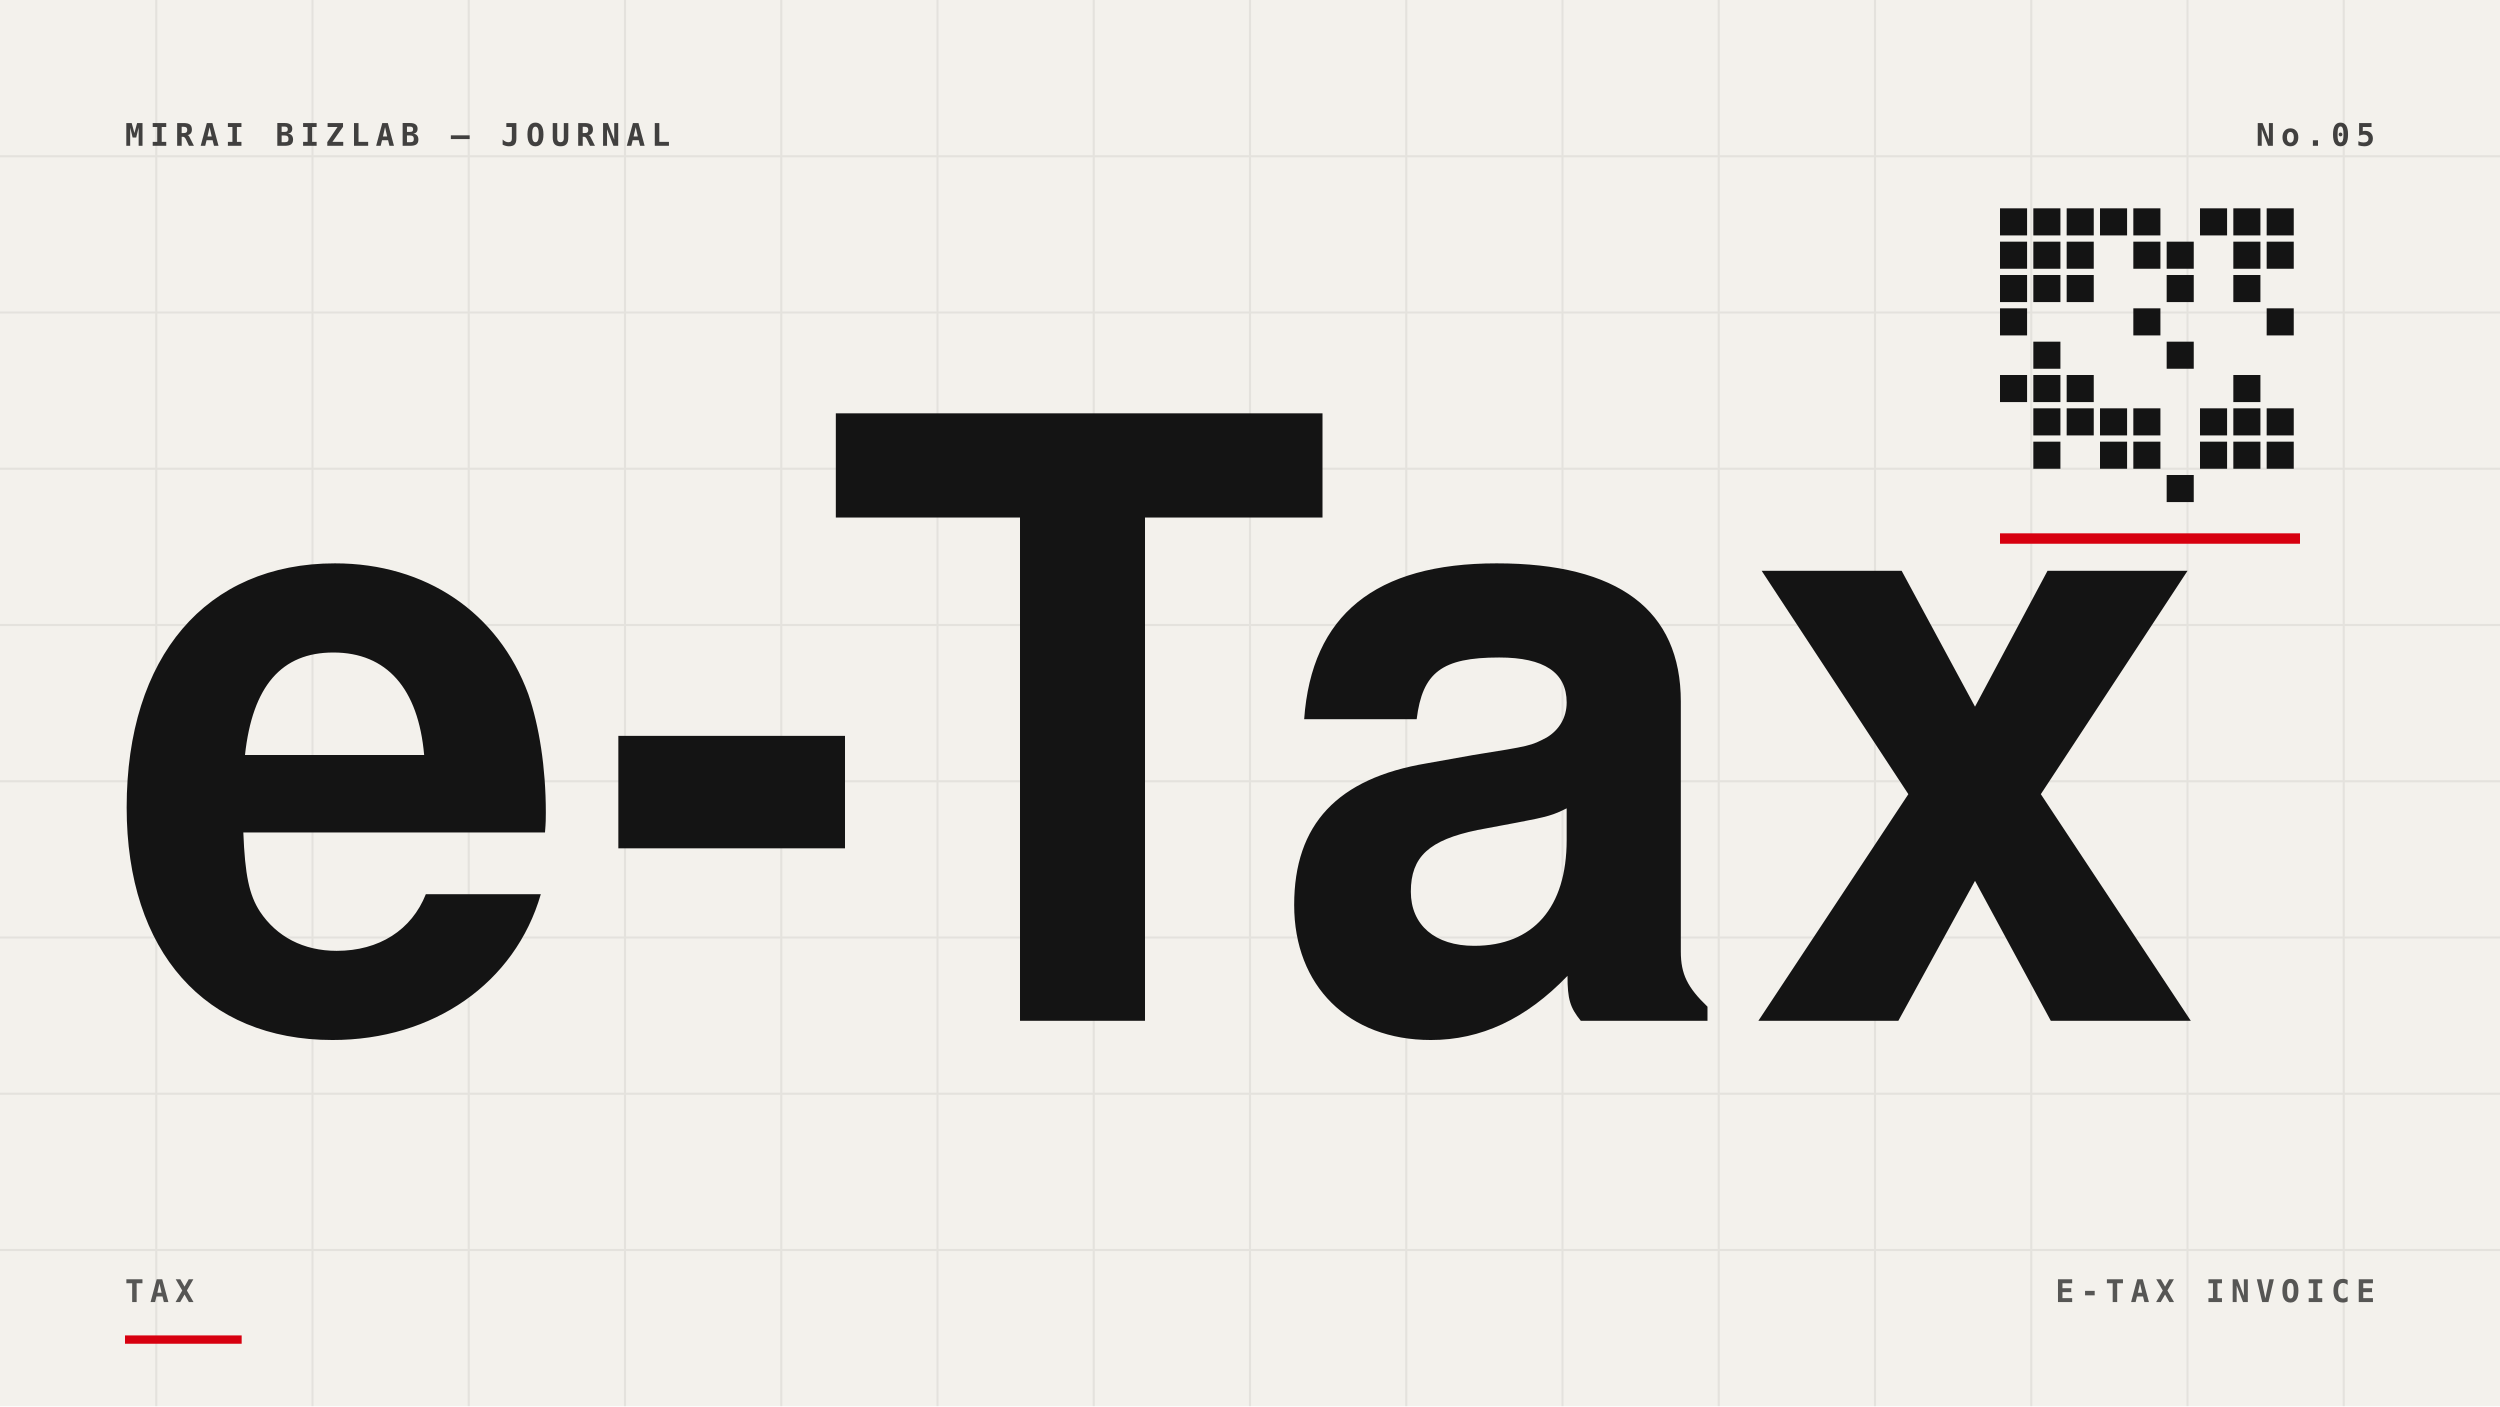
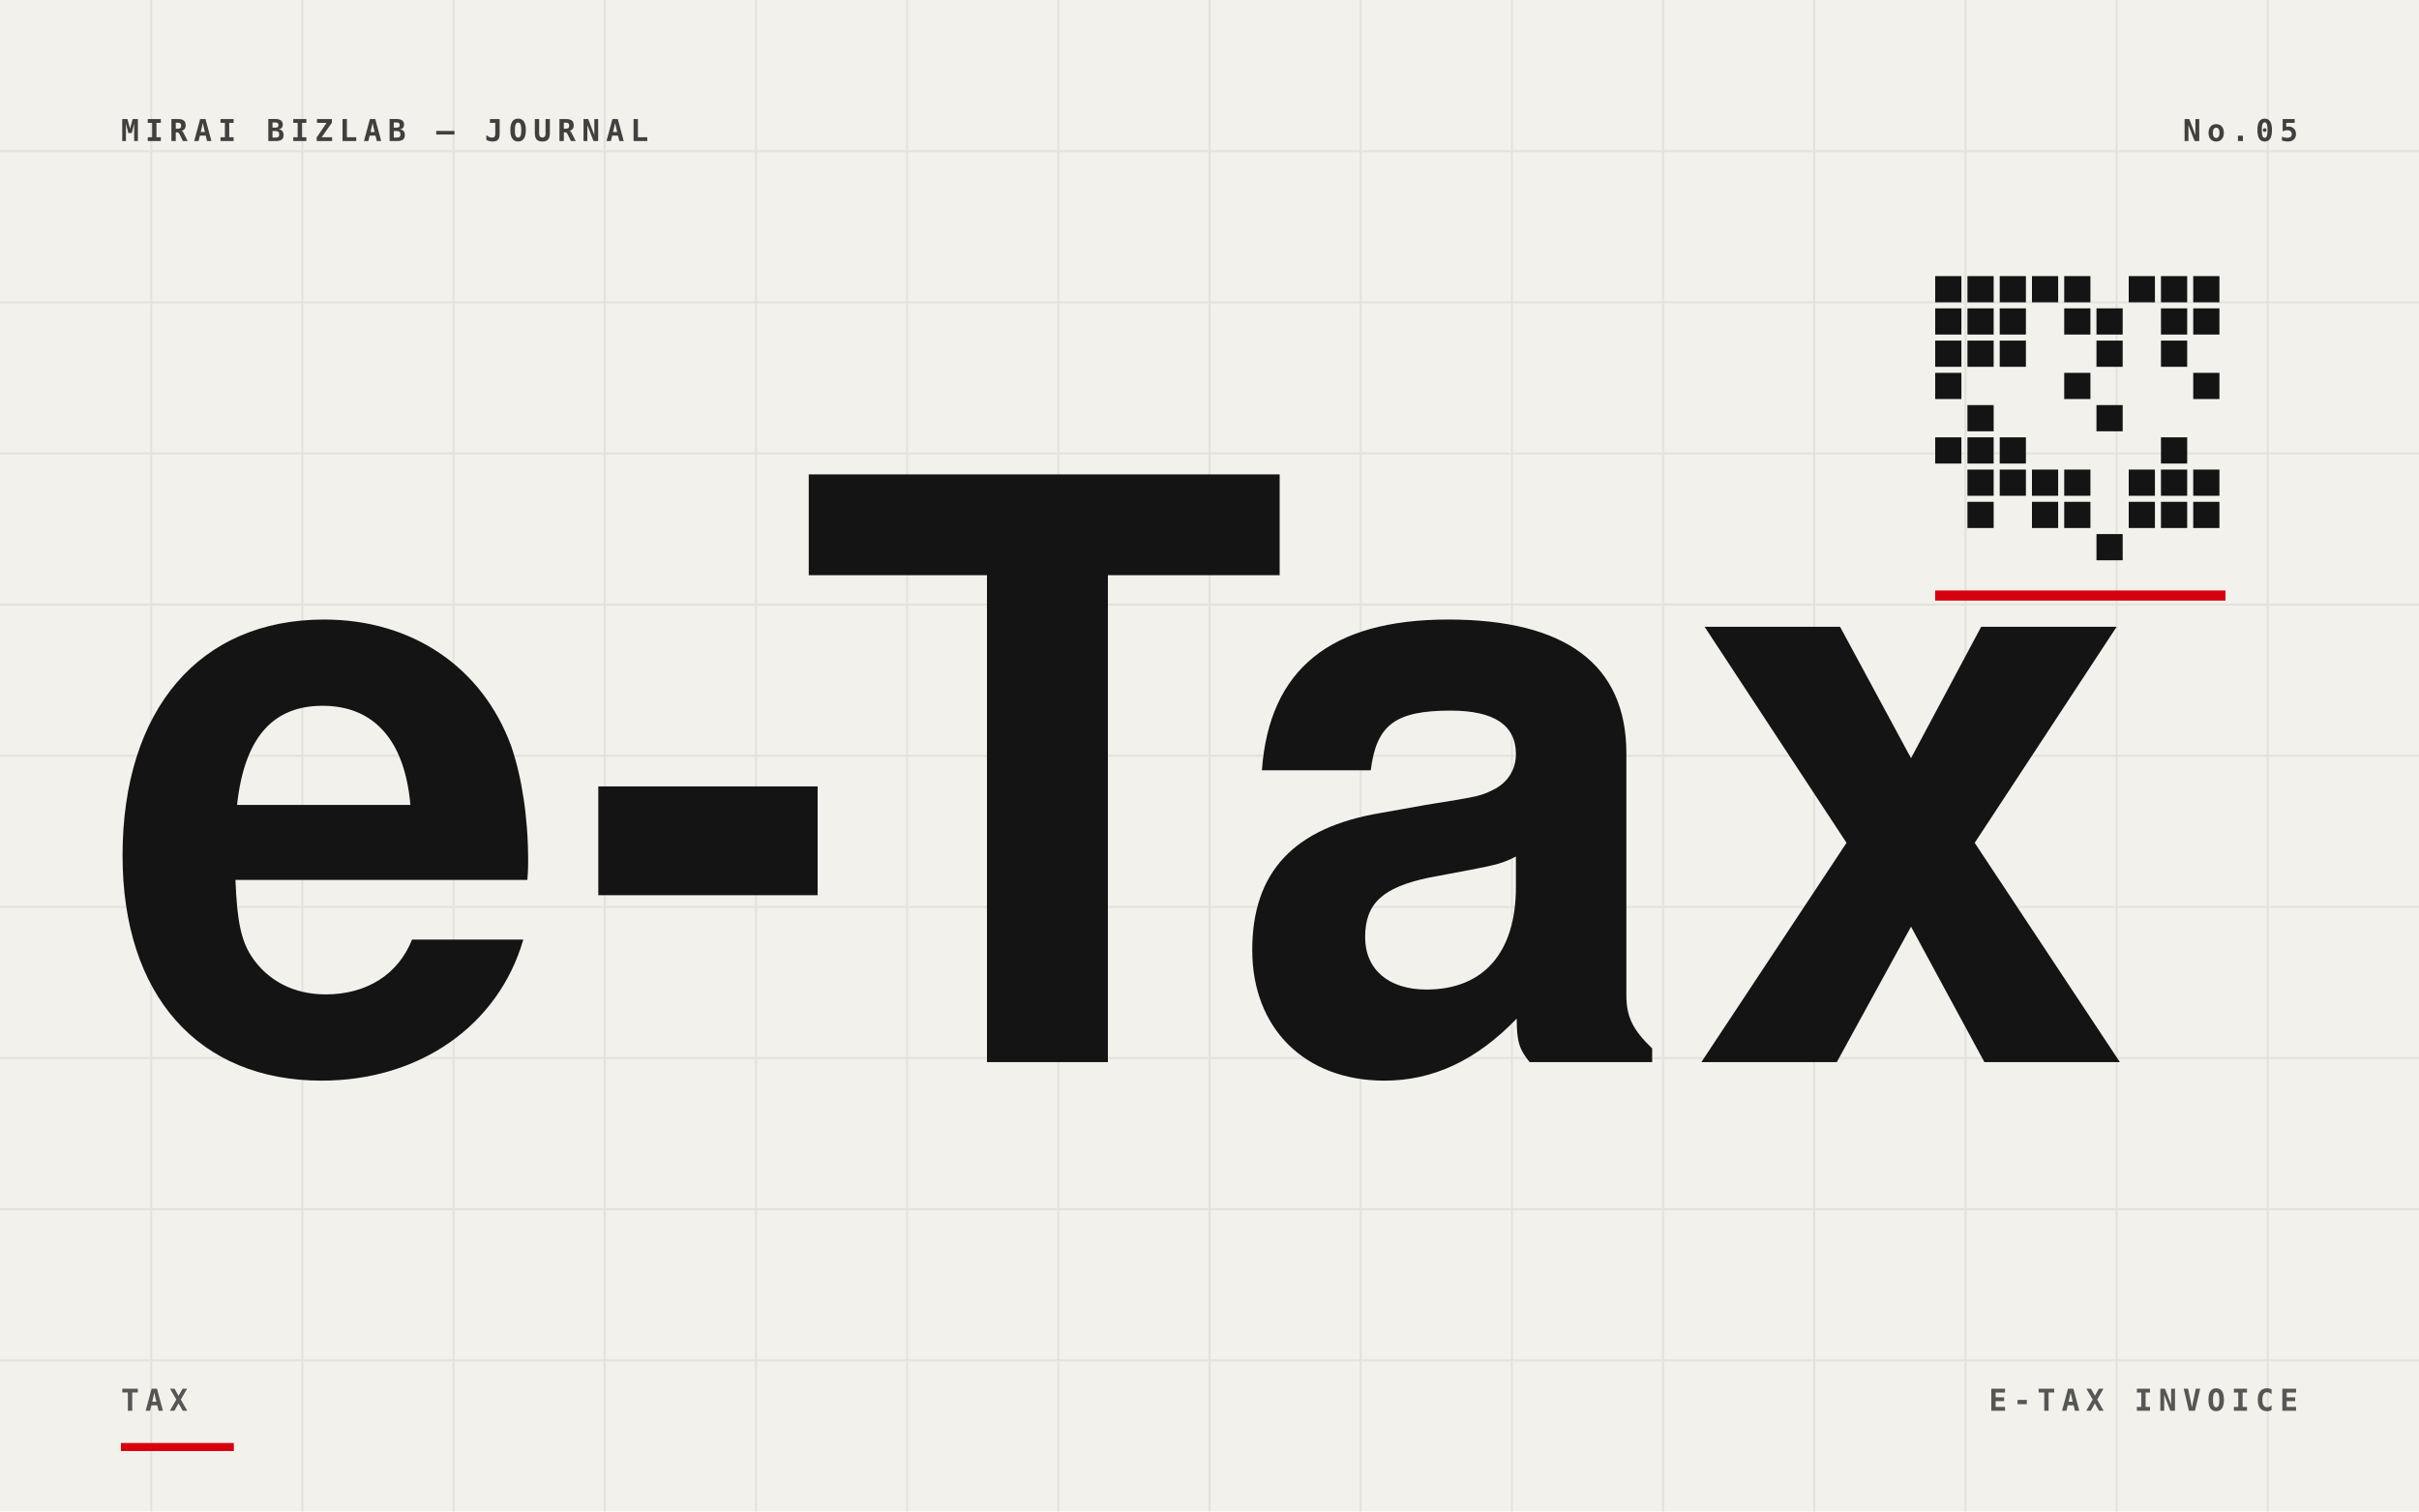
- <svg xmlns="http://www.w3.org/2000/svg" viewBox="0 0 1200 675" width="1200" height="675" role="img" aria-label="e-Tax — Thailand e-invoicing">
-   <rect width="1200" height="675" fill="#F3F1EC" />
-   <path d="M75 0V675M150 0V675M225 0V675M300 0V675M375 0V675M450 0V675M525 0V675M600 0V675M675 0V675M750 0V675M825 0V675M900 0V675M975 0V675M1050 0V675M1125 0V675M0 75H1200M0 150H1200M0 225H1200M0 300H1200M0 375H1200M0 450H1200M0 525H1200M0 600H1200" stroke="#141414" stroke-opacity="0.07" stroke-width="1" fill="none" />
+ <svg xmlns="http://www.w3.org/2000/svg" viewBox="0 0 1200 750" width="1200" height="750" role="img" aria-label="e-Tax — Thailand e-invoicing">
+   <rect width="1200" height="750" fill="#F3F1EC" />
+   <path d="M75 0V750M150 0V750M225 0V750M300 0V750M375 0V750M450 0V750M525 0V750M600 0V750M675 0V750M750 0V750M825 0V750M900 0V750M975 0V750M1050 0V750M1125 0V750M0 75H1200M0 150H1200M0 225H1200M0 300H1200M0 375H1200M0 450H1200M0 525H1200M0 600H1200M0 675H1200" stroke="#141414" stroke-opacity="0.07" stroke-width="1" fill="none" />
  <text x="60" y="70" font-family="SFMono-Regular, Menlo, Consolas, monospace" font-size="15" font-weight="700" letter-spacing="3" fill="#141414" fill-opacity="0.8">MIRAI BIZLAB — JOURNAL</text>
  <text x="1140" y="70" font-family="SFMono-Regular, Menlo, Consolas, monospace" font-size="15" font-weight="700" letter-spacing="3" fill="#141414" fill-opacity="0.8" text-anchor="end">No.05</text>
-   <rect x="960" y="100" width="13" height="13" fill="#141414" />
-   <rect x="960" y="116" width="13" height="13" fill="#141414" />
-   <rect x="960" y="132" width="13" height="13" fill="#141414" />
-   <rect x="960" y="148" width="13" height="13" fill="#141414" />
-   <rect x="960" y="180" width="13" height="13" fill="#141414" />
-   <rect x="976" y="100" width="13" height="13" fill="#141414" />
-   <rect x="976" y="116" width="13" height="13" fill="#141414" />
-   <rect x="976" y="132" width="13" height="13" fill="#141414" />
-   <rect x="976" y="164" width="13" height="13" fill="#141414" />
-   <rect x="976" y="180" width="13" height="13" fill="#141414" />
-   <rect x="976" y="196" width="13" height="13" fill="#141414" />
-   <rect x="976" y="212" width="13" height="13" fill="#141414" />
-   <rect x="992" y="100" width="13" height="13" fill="#141414" />
-   <rect x="992" y="116" width="13" height="13" fill="#141414" />
-   <rect x="992" y="132" width="13" height="13" fill="#141414" />
-   <rect x="992" y="180" width="13" height="13" fill="#141414" />
-   <rect x="992" y="196" width="13" height="13" fill="#141414" />
-   <rect x="1008" y="100" width="13" height="13" fill="#141414" />
-   <rect x="1008" y="196" width="13" height="13" fill="#141414" />
-   <rect x="1008" y="212" width="13" height="13" fill="#141414" />
-   <rect x="1024" y="100" width="13" height="13" fill="#141414" />
-   <rect x="1024" y="116" width="13" height="13" fill="#141414" />
-   <rect x="1024" y="148" width="13" height="13" fill="#141414" />
-   <rect x="1024" y="196" width="13" height="13" fill="#141414" />
-   <rect x="1024" y="212" width="13" height="13" fill="#141414" />
-   <rect x="1040" y="116" width="13" height="13" fill="#141414" />
-   <rect x="1040" y="132" width="13" height="13" fill="#141414" />
-   <rect x="1040" y="164" width="13" height="13" fill="#141414" />
-   <rect x="1040" y="228" width="13" height="13" fill="#141414" />
-   <rect x="1056" y="100" width="13" height="13" fill="#141414" />
-   <rect x="1056" y="196" width="13" height="13" fill="#141414" />
-   <rect x="1056" y="212" width="13" height="13" fill="#141414" />
-   <rect x="1072" y="100" width="13" height="13" fill="#141414" />
-   <rect x="1072" y="116" width="13" height="13" fill="#141414" />
-   <rect x="1072" y="132" width="13" height="13" fill="#141414" />
-   <rect x="1072" y="180" width="13" height="13" fill="#141414" />
-   <rect x="1072" y="196" width="13" height="13" fill="#141414" />
-   <rect x="1072" y="212" width="13" height="13" fill="#141414" />
-   <rect x="1088" y="100" width="13" height="13" fill="#141414" />
-   <rect x="1088" y="116" width="13" height="13" fill="#141414" />
-   <rect x="1088" y="148" width="13" height="13" fill="#141414" />
-   <rect x="1088" y="196" width="13" height="13" fill="#141414" />
-   <rect x="1088" y="212" width="13" height="13" fill="#141414" />
-   <circle cx="1010" cy="140" r="0" fill="#D7000F" />
-   <rect x="960" y="256" width="144" height="5" fill="#D7000F" />
-   <text x="52" y="490" font-family="Helvetica Neue, Helvetica, Arial, sans-serif" font-weight="800" font-size="400" textLength="880" lengthAdjust="spacingAndGlyphs" fill="#141414">e-Tax</text>
-   <text x="60" y="625" font-family="SFMono-Regular, Menlo, Consolas, monospace" font-size="15" font-weight="700" letter-spacing="3" fill="#141414" fill-opacity="0.7">TAX</text>
-   <text x="1140" y="625" font-family="SFMono-Regular, Menlo, Consolas, monospace" font-size="15" font-weight="700" letter-spacing="3" fill="#141414" fill-opacity="0.7" text-anchor="end">E-TAX INVOICE</text>
-   <rect x="60" y="641" width="56" height="4" fill="#D7000F" />
+   <g transform="translate(0,37)">
+     <rect x="960" y="100" width="13" height="13" fill="#141414" />
+     <rect x="960" y="116" width="13" height="13" fill="#141414" />
+     <rect x="960" y="132" width="13" height="13" fill="#141414" />
+     <rect x="960" y="148" width="13" height="13" fill="#141414" />
+     <rect x="960" y="180" width="13" height="13" fill="#141414" />
+     <rect x="976" y="100" width="13" height="13" fill="#141414" />
+     <rect x="976" y="116" width="13" height="13" fill="#141414" />
+     <rect x="976" y="132" width="13" height="13" fill="#141414" />
+     <rect x="976" y="164" width="13" height="13" fill="#141414" />
+     <rect x="976" y="180" width="13" height="13" fill="#141414" />
+     <rect x="976" y="196" width="13" height="13" fill="#141414" />
+     <rect x="976" y="212" width="13" height="13" fill="#141414" />
+     <rect x="992" y="100" width="13" height="13" fill="#141414" />
+     <rect x="992" y="116" width="13" height="13" fill="#141414" />
+     <rect x="992" y="132" width="13" height="13" fill="#141414" />
+     <rect x="992" y="180" width="13" height="13" fill="#141414" />
+     <rect x="992" y="196" width="13" height="13" fill="#141414" />
+     <rect x="1008" y="100" width="13" height="13" fill="#141414" />
+     <rect x="1008" y="196" width="13" height="13" fill="#141414" />
+     <rect x="1008" y="212" width="13" height="13" fill="#141414" />
+     <rect x="1024" y="100" width="13" height="13" fill="#141414" />
+     <rect x="1024" y="116" width="13" height="13" fill="#141414" />
+     <rect x="1024" y="148" width="13" height="13" fill="#141414" />
+     <rect x="1024" y="196" width="13" height="13" fill="#141414" />
+     <rect x="1024" y="212" width="13" height="13" fill="#141414" />
+     <rect x="1040" y="116" width="13" height="13" fill="#141414" />
+     <rect x="1040" y="132" width="13" height="13" fill="#141414" />
+     <rect x="1040" y="164" width="13" height="13" fill="#141414" />
+     <rect x="1040" y="228" width="13" height="13" fill="#141414" />
+     <rect x="1056" y="100" width="13" height="13" fill="#141414" />
+     <rect x="1056" y="196" width="13" height="13" fill="#141414" />
+     <rect x="1056" y="212" width="13" height="13" fill="#141414" />
+     <rect x="1072" y="100" width="13" height="13" fill="#141414" />
+     <rect x="1072" y="116" width="13" height="13" fill="#141414" />
+     <rect x="1072" y="132" width="13" height="13" fill="#141414" />
+     <rect x="1072" y="180" width="13" height="13" fill="#141414" />
+     <rect x="1072" y="196" width="13" height="13" fill="#141414" />
+     <rect x="1072" y="212" width="13" height="13" fill="#141414" />
+     <rect x="1088" y="100" width="13" height="13" fill="#141414" />
+     <rect x="1088" y="116" width="13" height="13" fill="#141414" />
+     <rect x="1088" y="148" width="13" height="13" fill="#141414" />
+     <rect x="1088" y="196" width="13" height="13" fill="#141414" />
+     <rect x="1088" y="212" width="13" height="13" fill="#141414" />
+     <circle cx="1010" cy="140" r="0" fill="#D7000F" />
+     <rect x="960" y="256" width="144" height="5" fill="#D7000F" />
+     <text x="52" y="490" font-family="Helvetica Neue, Helvetica, Arial, sans-serif" font-weight="800" font-size="400" textLength="880" lengthAdjust="spacingAndGlyphs" fill="#141414">e-Tax</text>
+   </g>
+   <text x="60" y="700" font-family="SFMono-Regular, Menlo, Consolas, monospace" font-size="15" font-weight="700" letter-spacing="3" fill="#141414" fill-opacity="0.7">TAX</text>
+   <text x="1140" y="700" font-family="SFMono-Regular, Menlo, Consolas, monospace" font-size="15" font-weight="700" letter-spacing="3" fill="#141414" fill-opacity="0.7" text-anchor="end">E-TAX INVOICE</text>
+   <rect x="60" y="716" width="56" height="4" fill="#D7000F" />
</svg>
